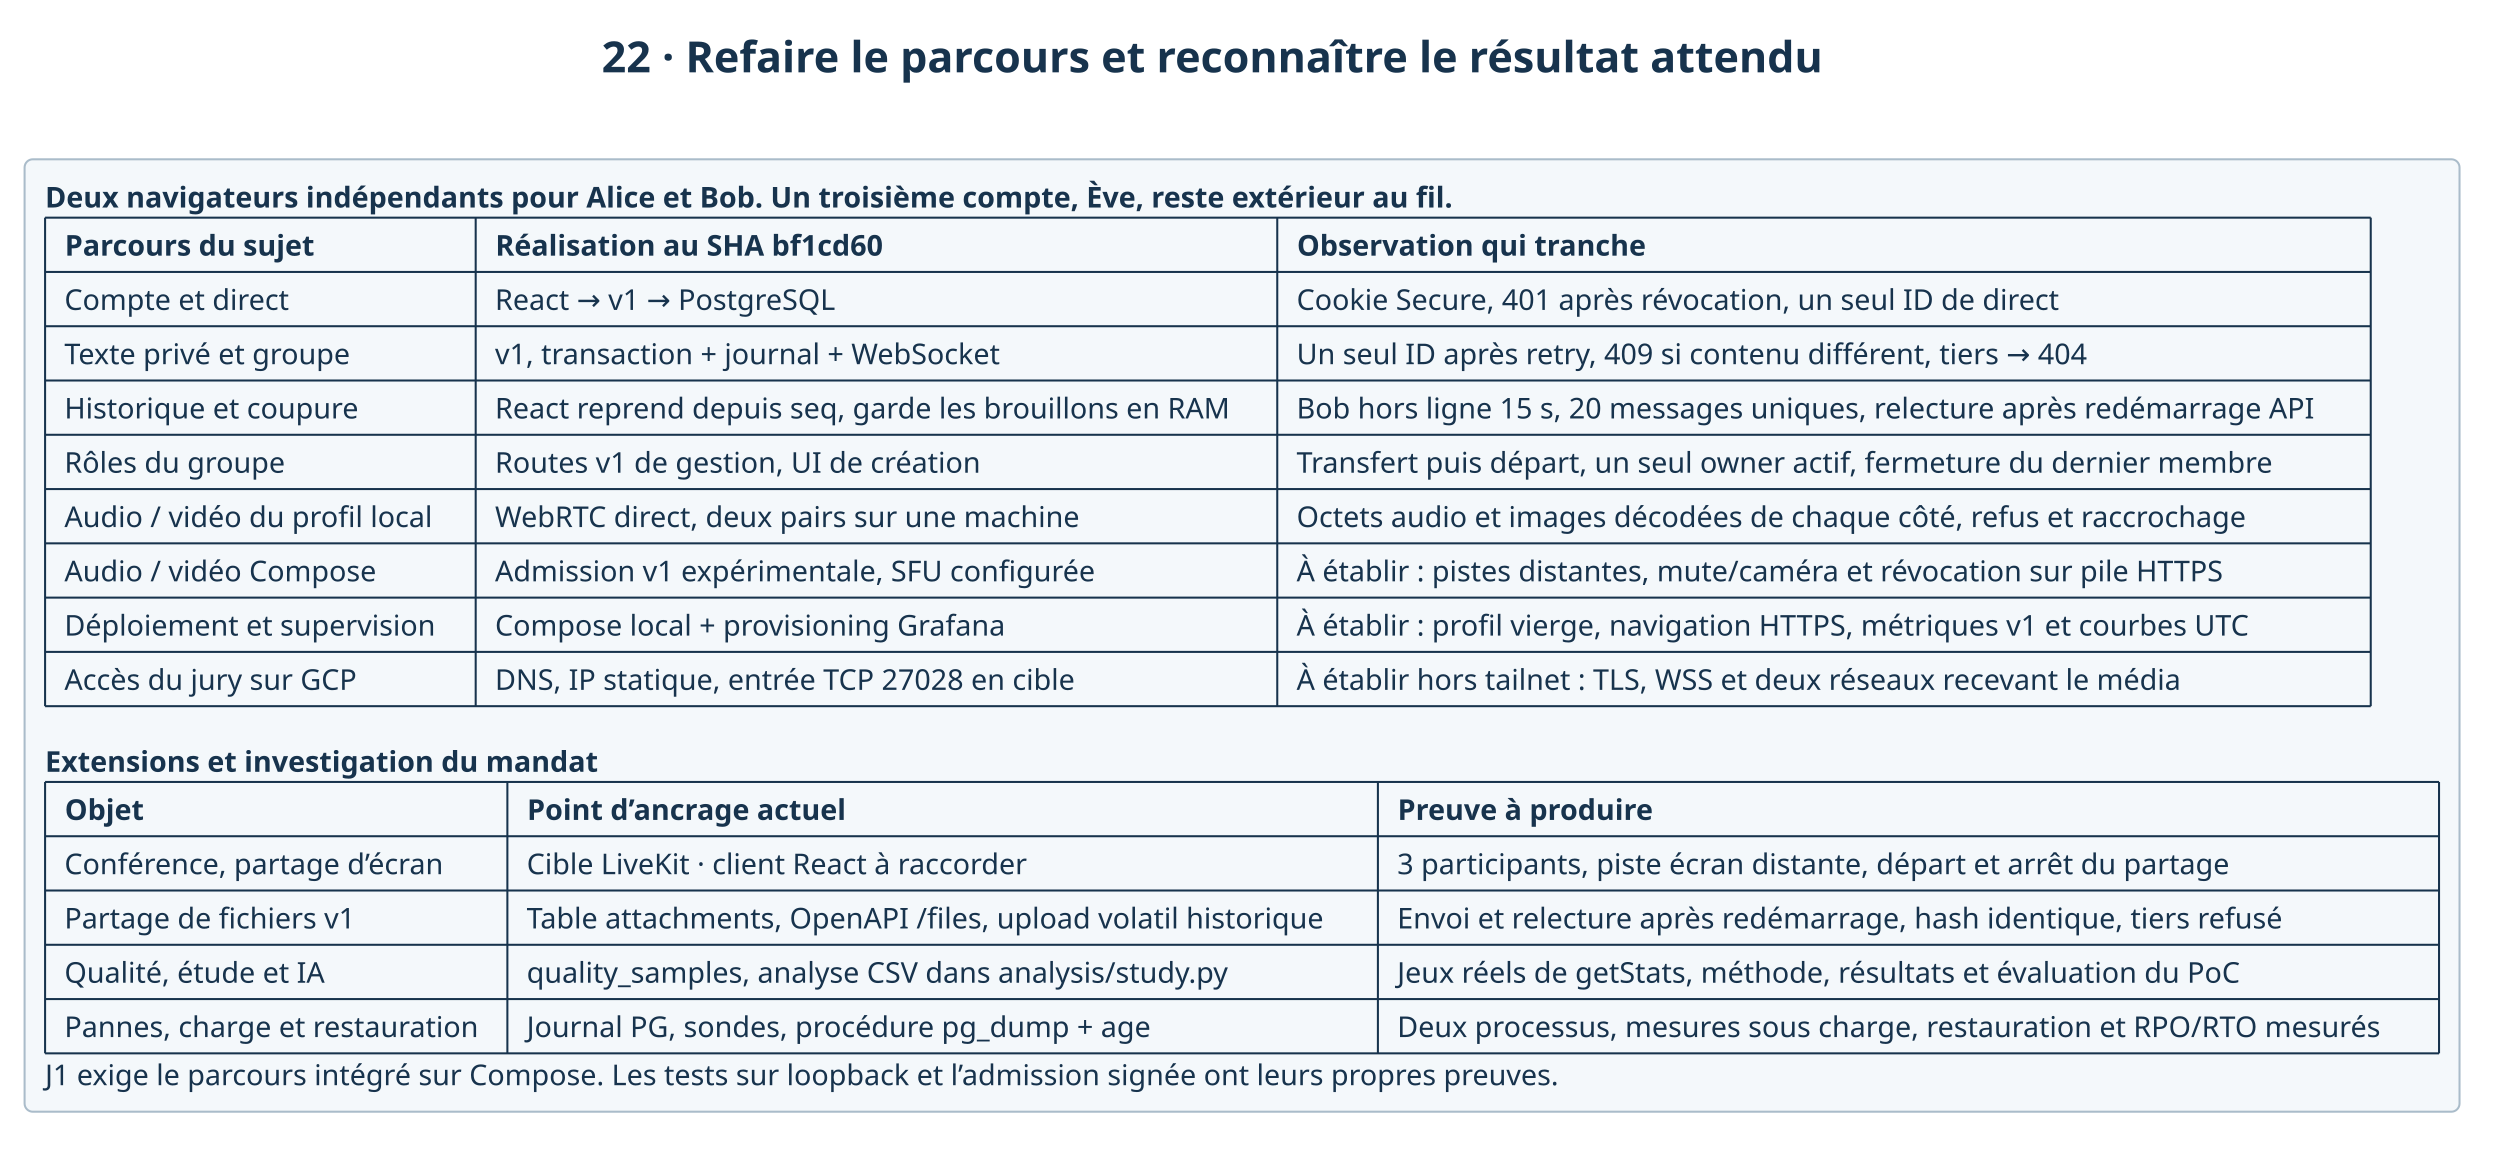
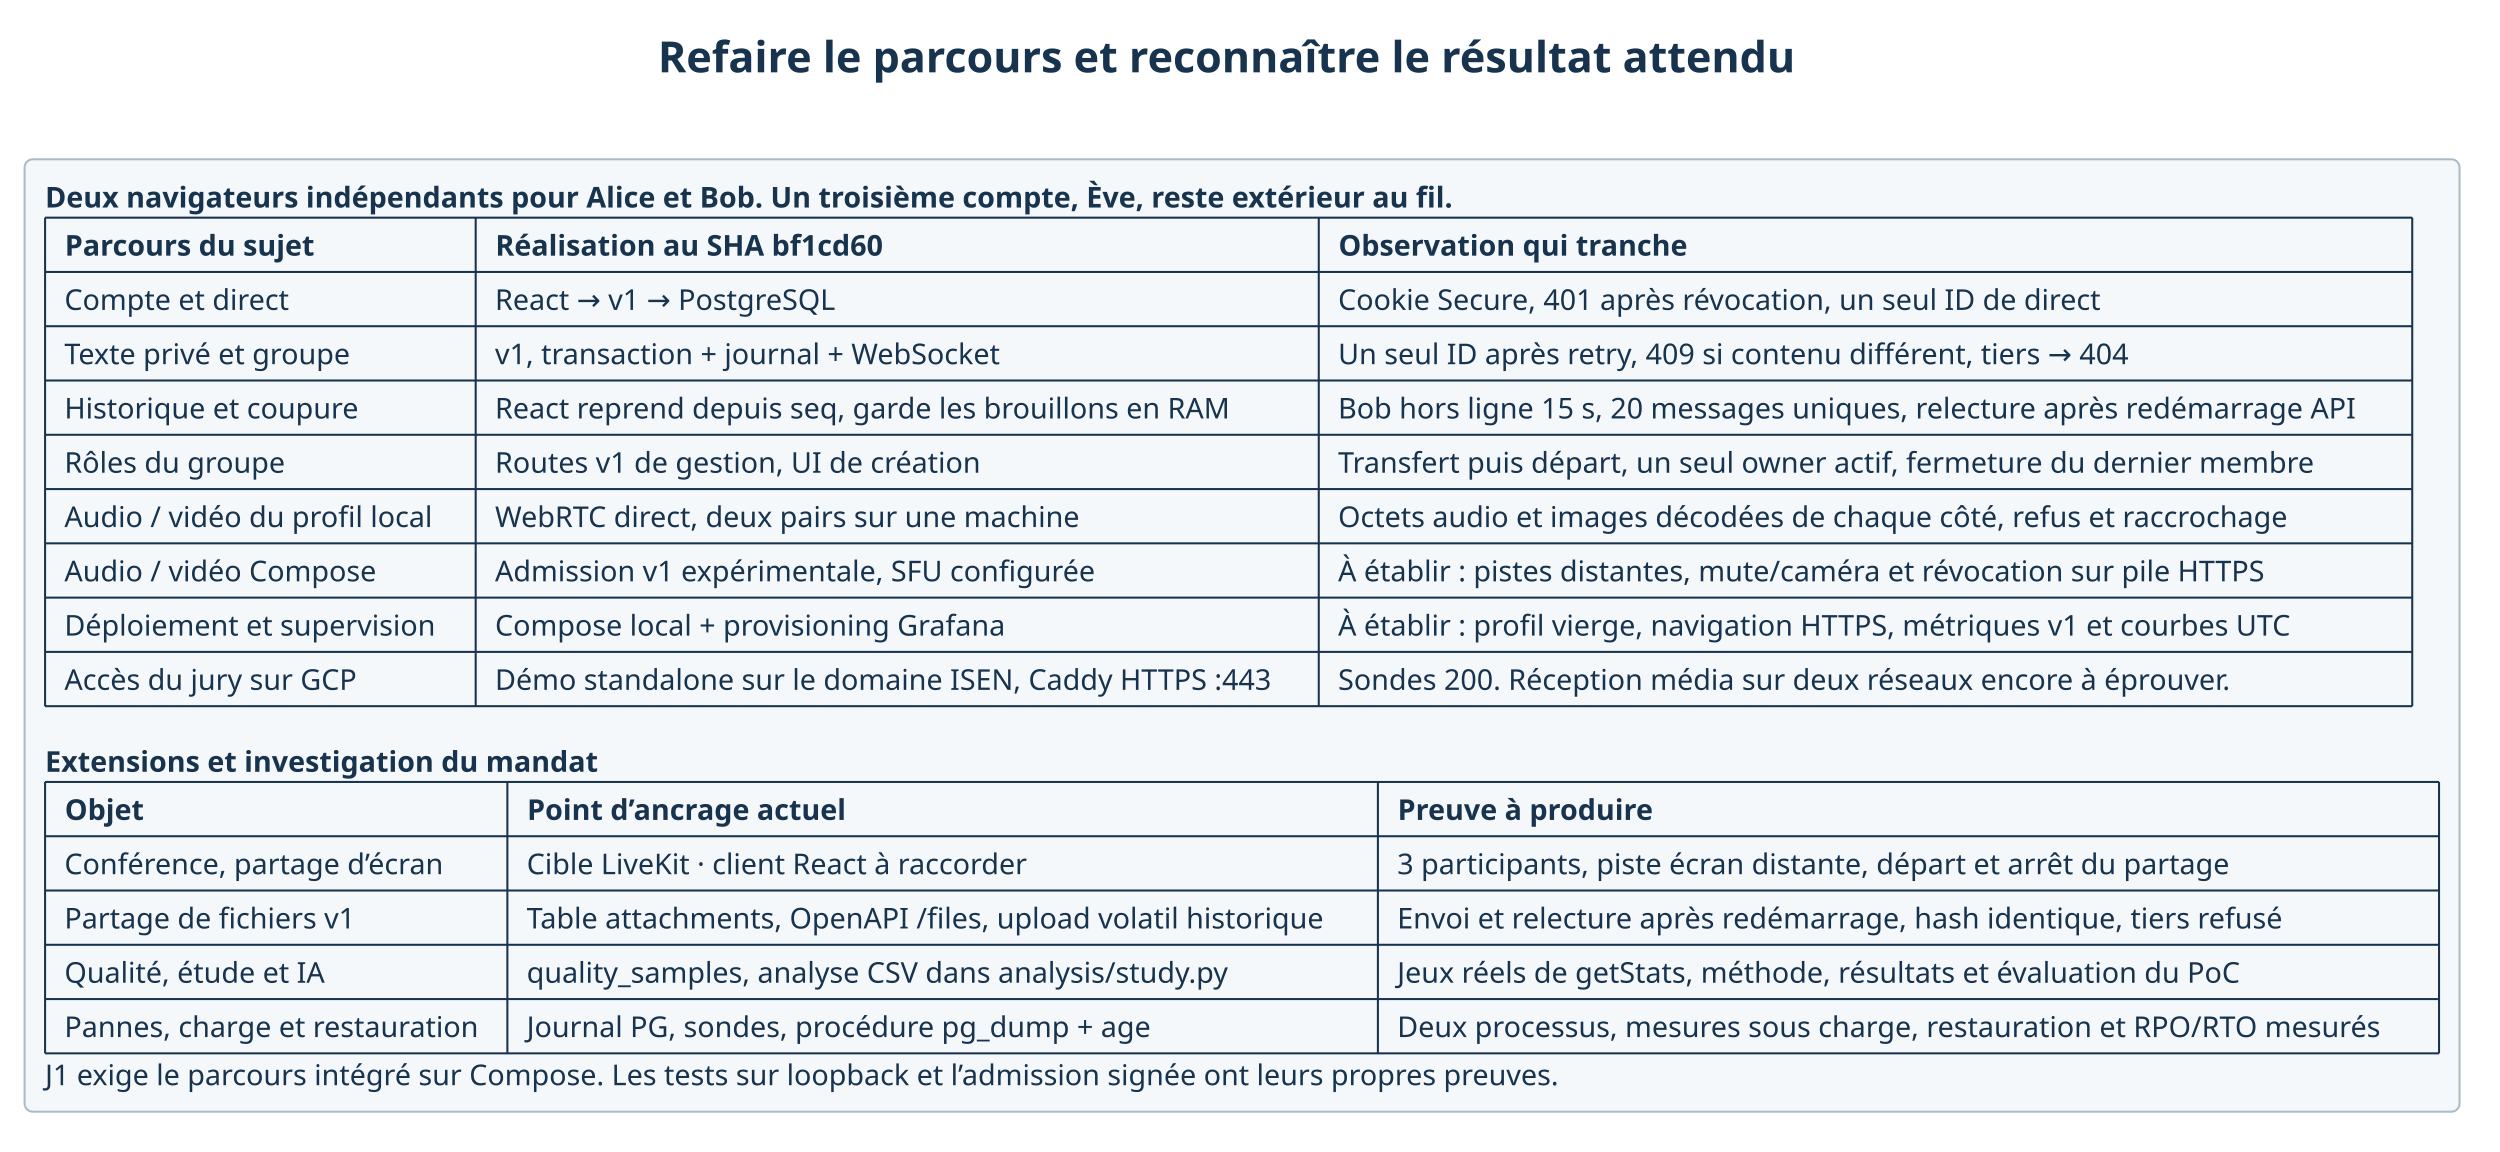
<svg xmlns="http://www.w3.org/2000/svg" contentStyleType="text/css" data-diagram-type="CLASS" height="562px" preserveAspectRatio="none" style="width:1220px;height:562px;background:#FFFFFF;" version="1.1" viewBox="0 0 1220 562" width="1220px" zoomAndPan="magnify">
  <defs />
  <g>
    <g class="title" data-source-line="25">
-       <text fill="#17334D" font-family="sans-serif" font-size="21" font-weight="bold" lengthAdjust="spacing" textLength="625.068" x="293.592" y="35.303">22 · Refaire le parcours et reconnaître le résultat attendu</text>
+       <text fill="#17334D" font-family="sans-serif" font-size="21" font-weight="bold" lengthAdjust="spacing" textLength="570.107" x="321.072" y="35.303">Refaire le parcours et reconnaître le résultat attendu</text>
    </g>
    <g class="legend" data-source-line="26">
      <rect fill="#F4F8FB" height="464.789" rx="4" ry="4" style="stroke:#AABCCA;stroke-width:1;" width="1188.252" x="12" y="77.732" />
      <text fill="#17334D" font-family="sans-serif" font-size="14" font-weight="bold" lengthAdjust="spacing" textLength="707.506" x="22" y="101.268">Deux navigateurs indépendants pour Alice et Bob. Un troisième compte, Ève, reste extérieur au fil.</text>
      <text fill="#17334D" font-family="sans-serif" font-size="14" font-weight="bold" lengthAdjust="spacing" textLength="126.397" x="31.614" y="124.756">Parcours du sujet</text>
      <text fill="#17334D" font-family="sans-serif" font-size="14" font-weight="bold" lengthAdjust="spacing" textLength="199.719" x="241.75" y="124.756">Réalisation au SHA bf1cd60</text>
-       <text fill="#17334D" font-family="sans-serif" font-size="14" font-weight="bold" lengthAdjust="spacing" textLength="174.747" x="632.915" y="124.756">Observation qui tranche</text>
+       <text fill="#17334D" font-family="sans-serif" font-size="14" font-weight="bold" lengthAdjust="spacing" textLength="174.747" x="653.17" y="124.756">Observation qui tranche</text>
      <text fill="#17334D" font-family="sans-serif" font-size="14" lengthAdjust="spacing" textLength="113.894" x="31.43" y="151.244">Compte et direct</text>
      <text fill="#17334D" font-family="sans-serif" font-size="14" lengthAdjust="spacing" textLength="175.458" x="241.565" y="151.244">React → v1 → PostgreSQL</text>
-       <text fill="#17334D" font-family="sans-serif" font-size="14" lengthAdjust="spacing" textLength="389.956" x="632.731" y="151.244">Cookie Secure, 401 après révocation, un seul ID de direct</text>
+       <text fill="#17334D" font-family="sans-serif" font-size="14" lengthAdjust="spacing" textLength="389.956" x="652.985" y="151.244">Cookie Secure, 401 après révocation, un seul ID de direct</text>
      <text fill="#17334D" font-family="sans-serif" font-size="14" lengthAdjust="spacing" textLength="146.59" x="31.43" y="177.732">Texte privé et groupe</text>
      <text fill="#17334D" font-family="sans-serif" font-size="14" lengthAdjust="spacing" textLength="261.789" x="241.565" y="177.732">v1, transaction + journal + WebSocket</text>
-       <text fill="#17334D" font-family="sans-serif" font-size="14" lengthAdjust="spacing" textLength="408.707" x="632.731" y="177.732">Un seul ID après retry, 409 si contenu différent, tiers → 404</text>
+       <text fill="#17334D" font-family="sans-serif" font-size="14" lengthAdjust="spacing" textLength="408.707" x="652.985" y="177.732">Un seul ID après retry, 409 si contenu différent, tiers → 404</text>
      <text fill="#17334D" font-family="sans-serif" font-size="14" lengthAdjust="spacing" textLength="147.766" x="31.43" y="204.221">Historique et coupure</text>
      <text fill="#17334D" font-family="sans-serif" font-size="14" lengthAdjust="spacing" textLength="372.306" x="241.565" y="204.221">React reprend depuis seq, garde les brouillons en RAM</text>
-       <text fill="#17334D" font-family="sans-serif" font-size="14" lengthAdjust="spacing" textLength="514.76" x="632.731" y="204.221">Bob hors ligne 15 s, 20 messages uniques, relecture après redémarrage API</text>
+       <text fill="#17334D" font-family="sans-serif" font-size="14" lengthAdjust="spacing" textLength="514.76" x="652.985" y="204.221">Bob hors ligne 15 s, 20 messages uniques, relecture après redémarrage API</text>
      <text fill="#17334D" font-family="sans-serif" font-size="14" lengthAdjust="spacing" textLength="111.152" x="31.43" y="230.709">Rôles du groupe</text>
      <text fill="#17334D" font-family="sans-serif" font-size="14" lengthAdjust="spacing" textLength="245.615" x="241.565" y="230.709">Routes v1 de gestion, UI de création</text>
-       <text fill="#17334D" font-family="sans-serif" font-size="14" lengthAdjust="spacing" textLength="493.377" x="632.731" y="230.709">Transfert puis départ, un seul owner actif, fermeture du dernier membre</text>
+       <text fill="#17334D" font-family="sans-serif" font-size="14" lengthAdjust="spacing" textLength="493.377" x="652.985" y="230.709">Transfert puis départ, un seul owner actif, fermeture du dernier membre</text>
      <text fill="#17334D" font-family="sans-serif" font-size="14" lengthAdjust="spacing" textLength="191.276" x="31.43" y="257.197">Audio / vidéo du profil local</text>
      <text fill="#17334D" font-family="sans-serif" font-size="14" lengthAdjust="spacing" textLength="297.049" x="241.565" y="257.197">WebRTC direct, deux pairs sur une machine</text>
-       <text fill="#17334D" font-family="sans-serif" font-size="14" lengthAdjust="spacing" textLength="479.637" x="632.731" y="257.197">Octets audio et images décodées de chaque côté, refus et raccrochage</text>
+       <text fill="#17334D" font-family="sans-serif" font-size="14" lengthAdjust="spacing" textLength="479.637" x="652.985" y="257.197">Octets audio et images décodées de chaque côté, refus et raccrochage</text>
      <text fill="#17334D" font-family="sans-serif" font-size="14" lengthAdjust="spacing" textLength="160.644" x="31.43" y="283.685">Audio / vidéo Compose</text>
      <text fill="#17334D" font-family="sans-serif" font-size="14" lengthAdjust="spacing" textLength="303.734" x="241.565" y="283.685">Admission v1 expérimentale, SFU configurée</text>
-       <text fill="#17334D" font-family="sans-serif" font-size="14" lengthAdjust="spacing" textLength="472.992" x="632.731" y="283.685">À établir : pistes distantes, mute/caméra et révocation sur pile HTTPS</text>
+       <text fill="#17334D" font-family="sans-serif" font-size="14" lengthAdjust="spacing" textLength="472.992" x="652.985" y="283.685">À établir : pistes distantes, mute/caméra et révocation sur pile HTTPS</text>
      <text fill="#17334D" font-family="sans-serif" font-size="14" lengthAdjust="spacing" textLength="186.211" x="31.43" y="310.174">Déploiement et supervision</text>
      <text fill="#17334D" font-family="sans-serif" font-size="14" lengthAdjust="spacing" textLength="261.393" x="241.565" y="310.174">Compose local + provisioning Grafana</text>
-       <text fill="#17334D" font-family="sans-serif" font-size="14" lengthAdjust="spacing" textLength="486.452" x="632.731" y="310.174">À établir : profil vierge, navigation HTTPS, métriques v1 et courbes UTC</text>
+       <text fill="#17334D" font-family="sans-serif" font-size="14" lengthAdjust="spacing" textLength="486.452" x="652.985" y="310.174">À établir : profil vierge, navigation HTTPS, métriques v1 et courbes UTC</text>
      <text fill="#17334D" font-family="sans-serif" font-size="14" lengthAdjust="spacing" textLength="149.242" x="31.43" y="336.662">Accès du jury sur GCP</text>
-       <text fill="#17334D" font-family="sans-serif" font-size="14" lengthAdjust="spacing" textLength="296.652" x="241.565" y="336.662">DNS, IP statique, entrée TCP 27028 en cible</text>
-       <text fill="#17334D" font-family="sans-serif" font-size="14" lengthAdjust="spacing" textLength="450.03" x="632.731" y="336.662">À établir hors tailnet : TLS, WSS et deux réseaux recevant le média</text>
-       <line style="stroke:#17334D;stroke-width:1;" x1="22" x2="1156.92" y1="106.221" y2="106.221" />
-       <line style="stroke:#17334D;stroke-width:1;" x1="22" x2="1156.92" y1="132.709" y2="132.709" />
-       <line style="stroke:#17334D;stroke-width:1;" x1="22" x2="1156.92" y1="159.197" y2="159.197" />
-       <line style="stroke:#17334D;stroke-width:1;" x1="22" x2="1156.92" y1="185.685" y2="185.685" />
-       <line style="stroke:#17334D;stroke-width:1;" x1="22" x2="1156.92" y1="212.174" y2="212.174" />
-       <line style="stroke:#17334D;stroke-width:1;" x1="22" x2="1156.92" y1="238.662" y2="238.662" />
-       <line style="stroke:#17334D;stroke-width:1;" x1="22" x2="1156.92" y1="265.15" y2="265.15" />
-       <line style="stroke:#17334D;stroke-width:1;" x1="22" x2="1156.92" y1="291.639" y2="291.639" />
-       <line style="stroke:#17334D;stroke-width:1;" x1="22" x2="1156.92" y1="318.127" y2="318.127" />
-       <line style="stroke:#17334D;stroke-width:1;" x1="22" x2="1156.92" y1="344.615" y2="344.615" />
+       <text fill="#17334D" font-family="sans-serif" font-size="14" lengthAdjust="spacing" textLength="392.56" x="241.565" y="336.662">Démo standalone sur le domaine ISEN, Caddy HTTPS :443</text>
+       <text fill="#17334D" font-family="sans-serif" font-size="14" lengthAdjust="spacing" textLength="455.157" x="652.985" y="336.662">Sondes 200. Réception média sur deux réseaux encore à éprouver.</text>
+       <line style="stroke:#17334D;stroke-width:1;" x1="22" x2="1177.175" y1="106.221" y2="106.221" />
+       <line style="stroke:#17334D;stroke-width:1;" x1="22" x2="1177.175" y1="132.709" y2="132.709" />
+       <line style="stroke:#17334D;stroke-width:1;" x1="22" x2="1177.175" y1="159.197" y2="159.197" />
+       <line style="stroke:#17334D;stroke-width:1;" x1="22" x2="1177.175" y1="185.685" y2="185.685" />
+       <line style="stroke:#17334D;stroke-width:1;" x1="22" x2="1177.175" y1="212.174" y2="212.174" />
+       <line style="stroke:#17334D;stroke-width:1;" x1="22" x2="1177.175" y1="238.662" y2="238.662" />
+       <line style="stroke:#17334D;stroke-width:1;" x1="22" x2="1177.175" y1="265.15" y2="265.15" />
+       <line style="stroke:#17334D;stroke-width:1;" x1="22" x2="1177.175" y1="291.639" y2="291.639" />
+       <line style="stroke:#17334D;stroke-width:1;" x1="22" x2="1177.175" y1="318.127" y2="318.127" />
+       <line style="stroke:#17334D;stroke-width:1;" x1="22" x2="1177.175" y1="344.615" y2="344.615" />
      <line style="stroke:#17334D;stroke-width:1;" x1="22" x2="22" y1="106.221" y2="344.615" />
      <line style="stroke:#17334D;stroke-width:1;" x1="232.136" x2="232.136" y1="106.221" y2="344.615" />
-       <line style="stroke:#17334D;stroke-width:1;" x1="623.301" x2="623.301" y1="106.221" y2="344.615" />
-       <line style="stroke:#17334D;stroke-width:1;" x1="1156.92" x2="1156.92" y1="106.221" y2="344.615" />
+       <line style="stroke:#17334D;stroke-width:1;" x1="643.556" x2="643.556" y1="106.221" y2="344.615" />
+       <line style="stroke:#17334D;stroke-width:1;" x1="1177.175" x2="1177.175" y1="106.221" y2="344.615" />
      <text fill="#17334D" font-family="sans-serif" font-size="14" lengthAdjust="spacing" textLength="4.43" x="22" y="360.15"> </text>
      <text fill="#17334D" font-family="sans-serif" font-size="14" font-weight="bold" lengthAdjust="spacing" textLength="277.484" x="22" y="376.639">Extensions et investigation du mandat</text>
      <text fill="#17334D" font-family="sans-serif" font-size="14" font-weight="bold" lengthAdjust="spacing" textLength="39.341" x="31.614" y="400.127">Objet</text>
      <text fill="#17334D" font-family="sans-serif" font-size="14" font-weight="bold" lengthAdjust="spacing" textLength="159.127" x="257.213" y="400.127">Point d’ancrage actuel</text>
      <text fill="#17334D" font-family="sans-serif" font-size="14" font-weight="bold" lengthAdjust="spacing" textLength="128.488" x="682.031" y="400.127">Preuve à produire</text>
      <text fill="#17334D" font-family="sans-serif" font-size="14" lengthAdjust="spacing" textLength="192.527" x="31.43" y="426.615">Conférence, partage d’écran</text>
      <text fill="#17334D" font-family="sans-serif" font-size="14" lengthAdjust="spacing" textLength="256.361" x="257.028" y="426.615">Cible LiveKit · client React à raccorder</text>
      <text fill="#17334D" font-family="sans-serif" font-size="14" lengthAdjust="spacing" textLength="421.442" x="681.847" y="426.615">3 participants, piste écran distante, départ et arrêt du partage</text>
      <text fill="#17334D" font-family="sans-serif" font-size="14" lengthAdjust="spacing" textLength="146.46" x="31.43" y="453.103">Partage de fichiers v1</text>
      <text fill="#17334D" font-family="sans-serif" font-size="14" lengthAdjust="spacing" textLength="405.959" x="257.028" y="453.103">Table attachments, OpenAPI /files, upload volatil historique</text>
      <text fill="#17334D" font-family="sans-serif" font-size="14" lengthAdjust="spacing" textLength="445.792" x="681.847" y="453.103">Envoi et relecture après redémarrage, hash identique, tiers refusé</text>
      <text fill="#17334D" font-family="sans-serif" font-size="14" lengthAdjust="spacing" textLength="131.209" x="31.43" y="479.592">Qualité, étude et IA</text>
      <text fill="#17334D" font-family="sans-serif" font-size="14" lengthAdjust="spacing" textLength="358.873" x="257.028" y="479.592">quality_samples, analyse CSV dans analysis/study.py</text>
      <text fill="#17334D" font-family="sans-serif" font-size="14" lengthAdjust="spacing" textLength="427.048" x="681.847" y="479.592">Jeux réels de getStats, méthode, résultats et évaluation du PoC</text>
      <text fill="#17334D" font-family="sans-serif" font-size="14" lengthAdjust="spacing" textLength="206.739" x="31.43" y="506.08">Pannes, charge et restauration</text>
      <text fill="#17334D" font-family="sans-serif" font-size="14" lengthAdjust="spacing" textLength="317.755" x="257.028" y="506.08">Journal PG, sondes, procédure pg_dump + age</text>
      <text fill="#17334D" font-family="sans-serif" font-size="14" lengthAdjust="spacing" textLength="498.976" x="681.847" y="506.08">Deux processus, mesures sous charge, restauration et RPO/RTO mesurés</text>
      <line style="stroke:#17334D;stroke-width:1;" x1="22" x2="1190.252" y1="381.592" y2="381.592" />
      <line style="stroke:#17334D;stroke-width:1;" x1="22" x2="1190.252" y1="408.08" y2="408.08" />
      <line style="stroke:#17334D;stroke-width:1;" x1="22" x2="1190.252" y1="434.568" y2="434.568" />
      <line style="stroke:#17334D;stroke-width:1;" x1="22" x2="1190.252" y1="461.057" y2="461.057" />
      <line style="stroke:#17334D;stroke-width:1;" x1="22" x2="1190.252" y1="487.545" y2="487.545" />
      <line style="stroke:#17334D;stroke-width:1;" x1="22" x2="1190.252" y1="514.033" y2="514.033" />
      <line style="stroke:#17334D;stroke-width:1;" x1="22" x2="22" y1="381.592" y2="514.033" />
      <line style="stroke:#17334D;stroke-width:1;" x1="247.599" x2="247.599" y1="381.592" y2="514.033" />
      <line style="stroke:#17334D;stroke-width:1;" x1="672.417" x2="672.417" y1="381.592" y2="514.033" />
      <line style="stroke:#17334D;stroke-width:1;" x1="1190.252" x2="1190.252" y1="381.592" y2="514.033" />
      <text fill="#17334D" font-family="sans-serif" font-size="14" lengthAdjust="spacing" textLength="774.252" x="22" y="529.568">J1 exige le parcours intégré sur Compose. Les tests sur loopback et l’admission signée ont leurs propres preuves.</text>
    </g>
  </g>
</svg>
